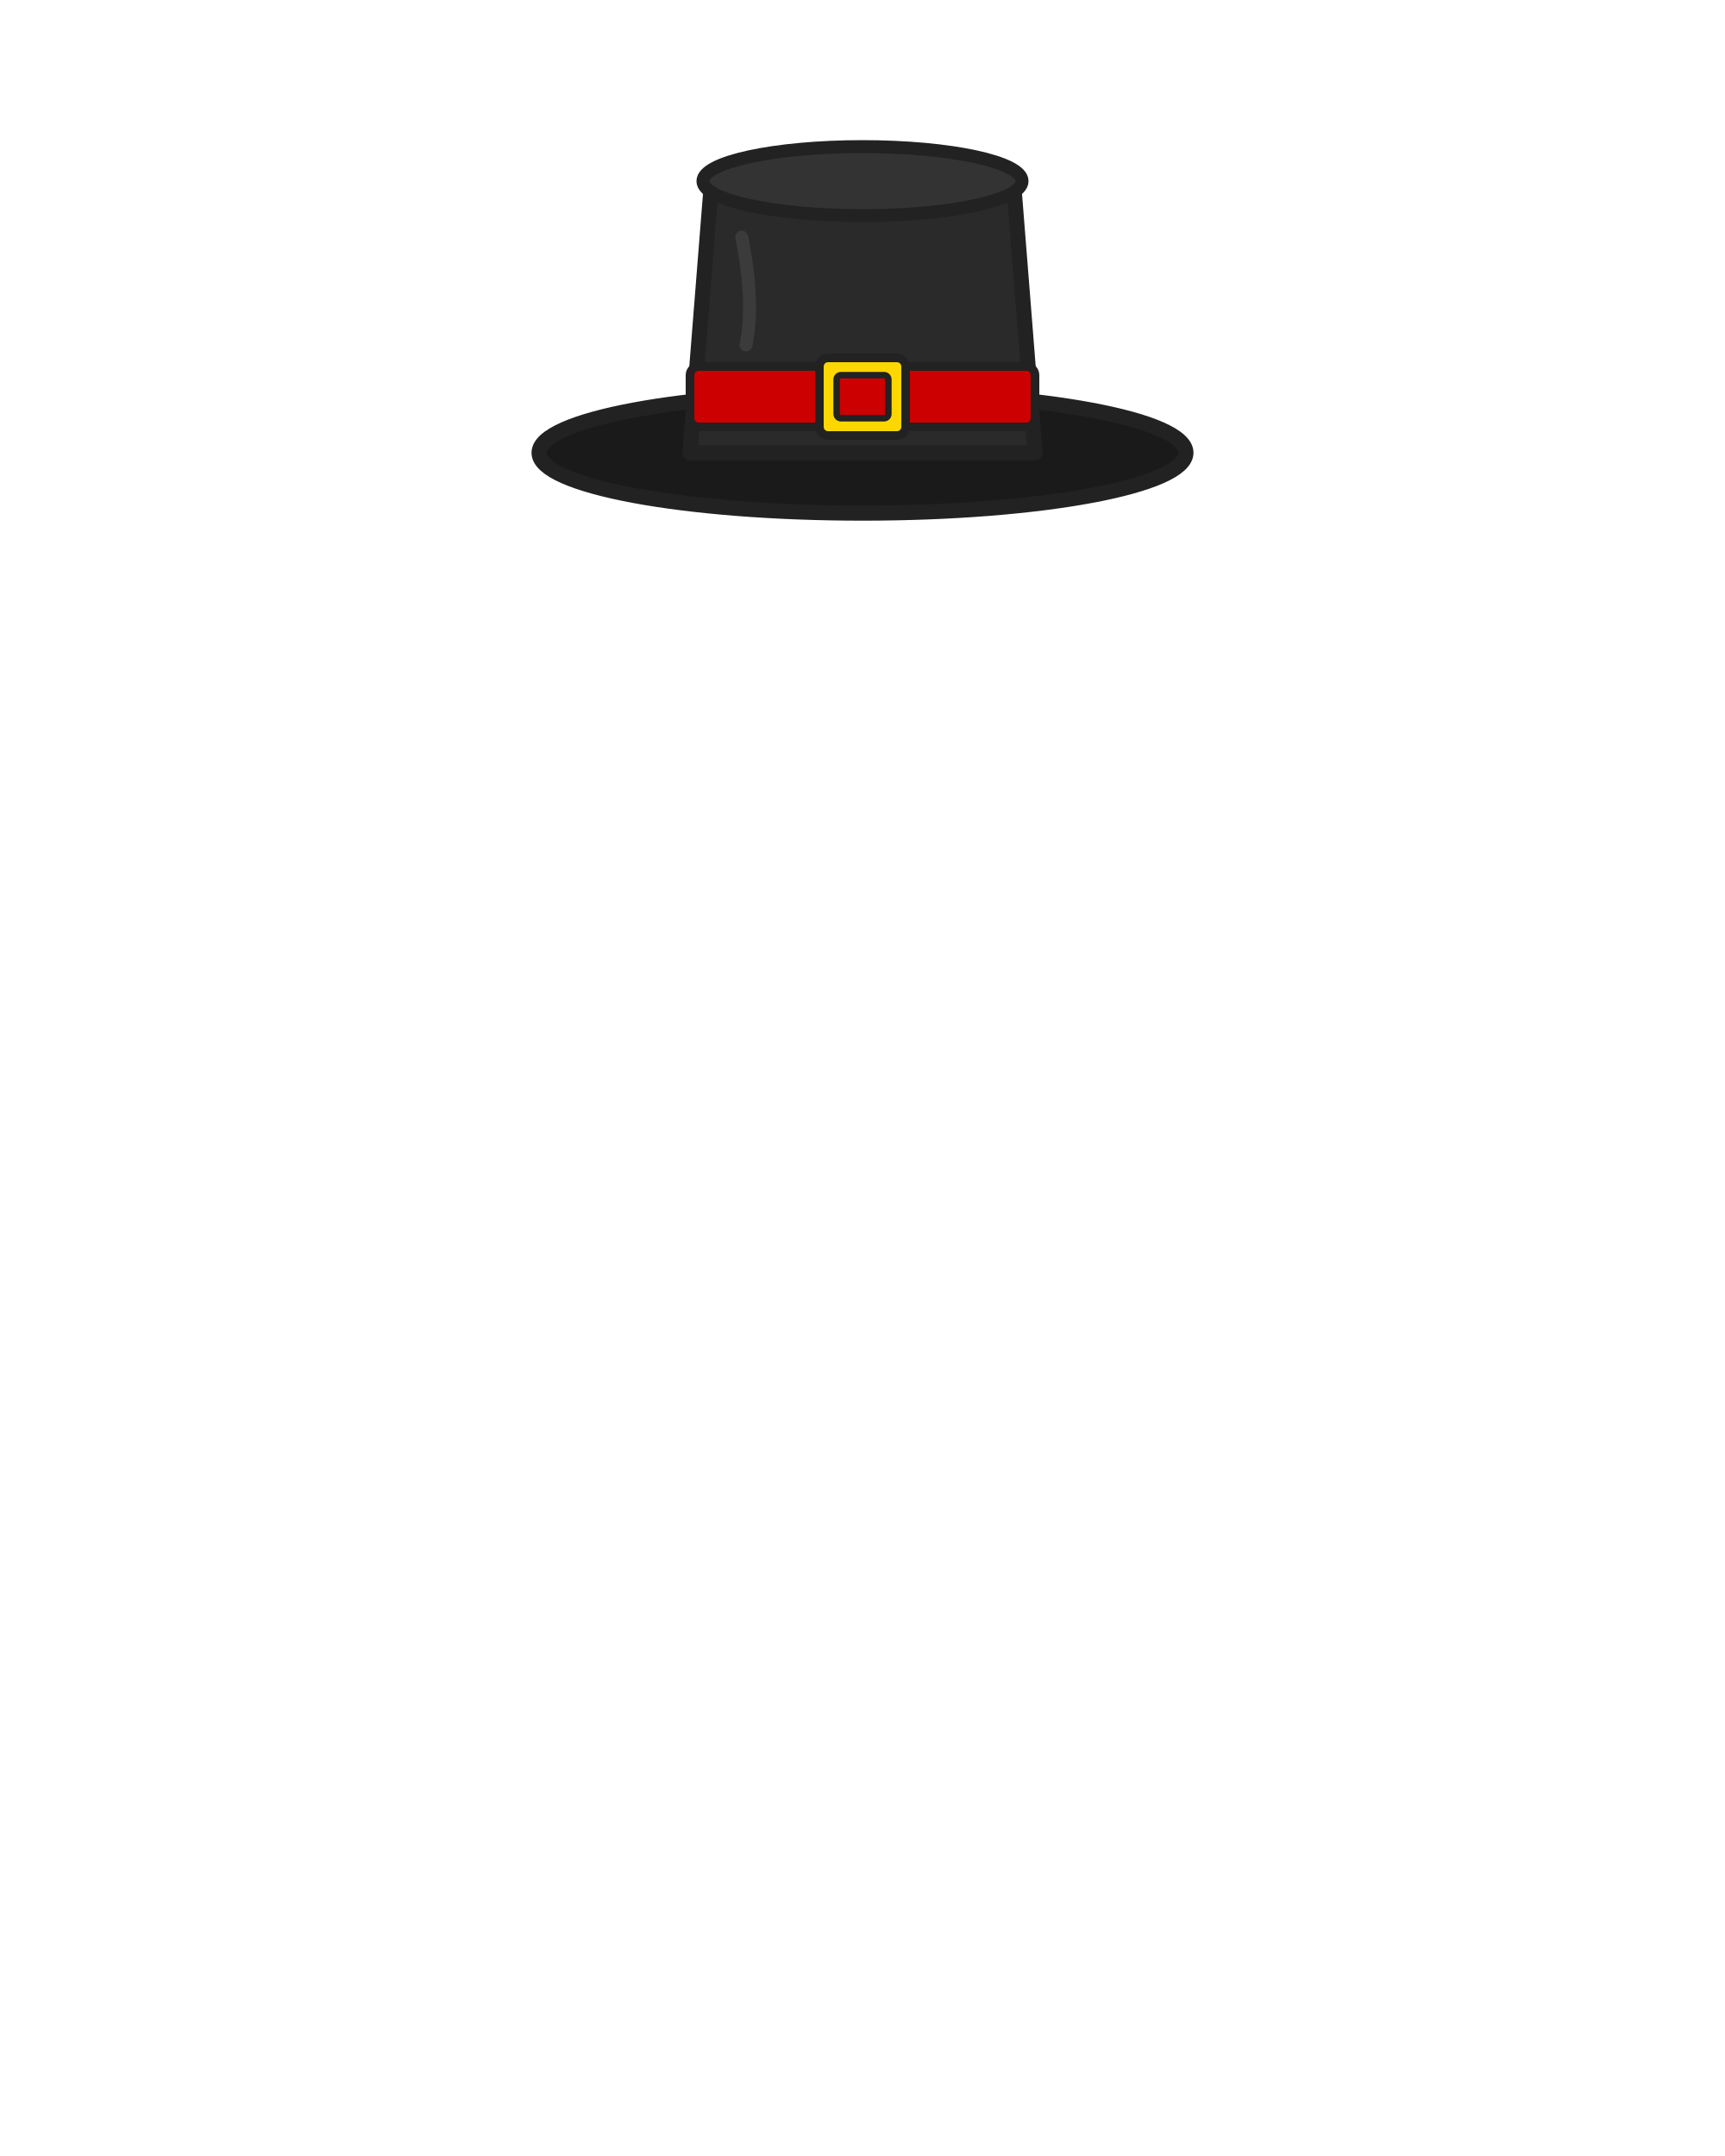
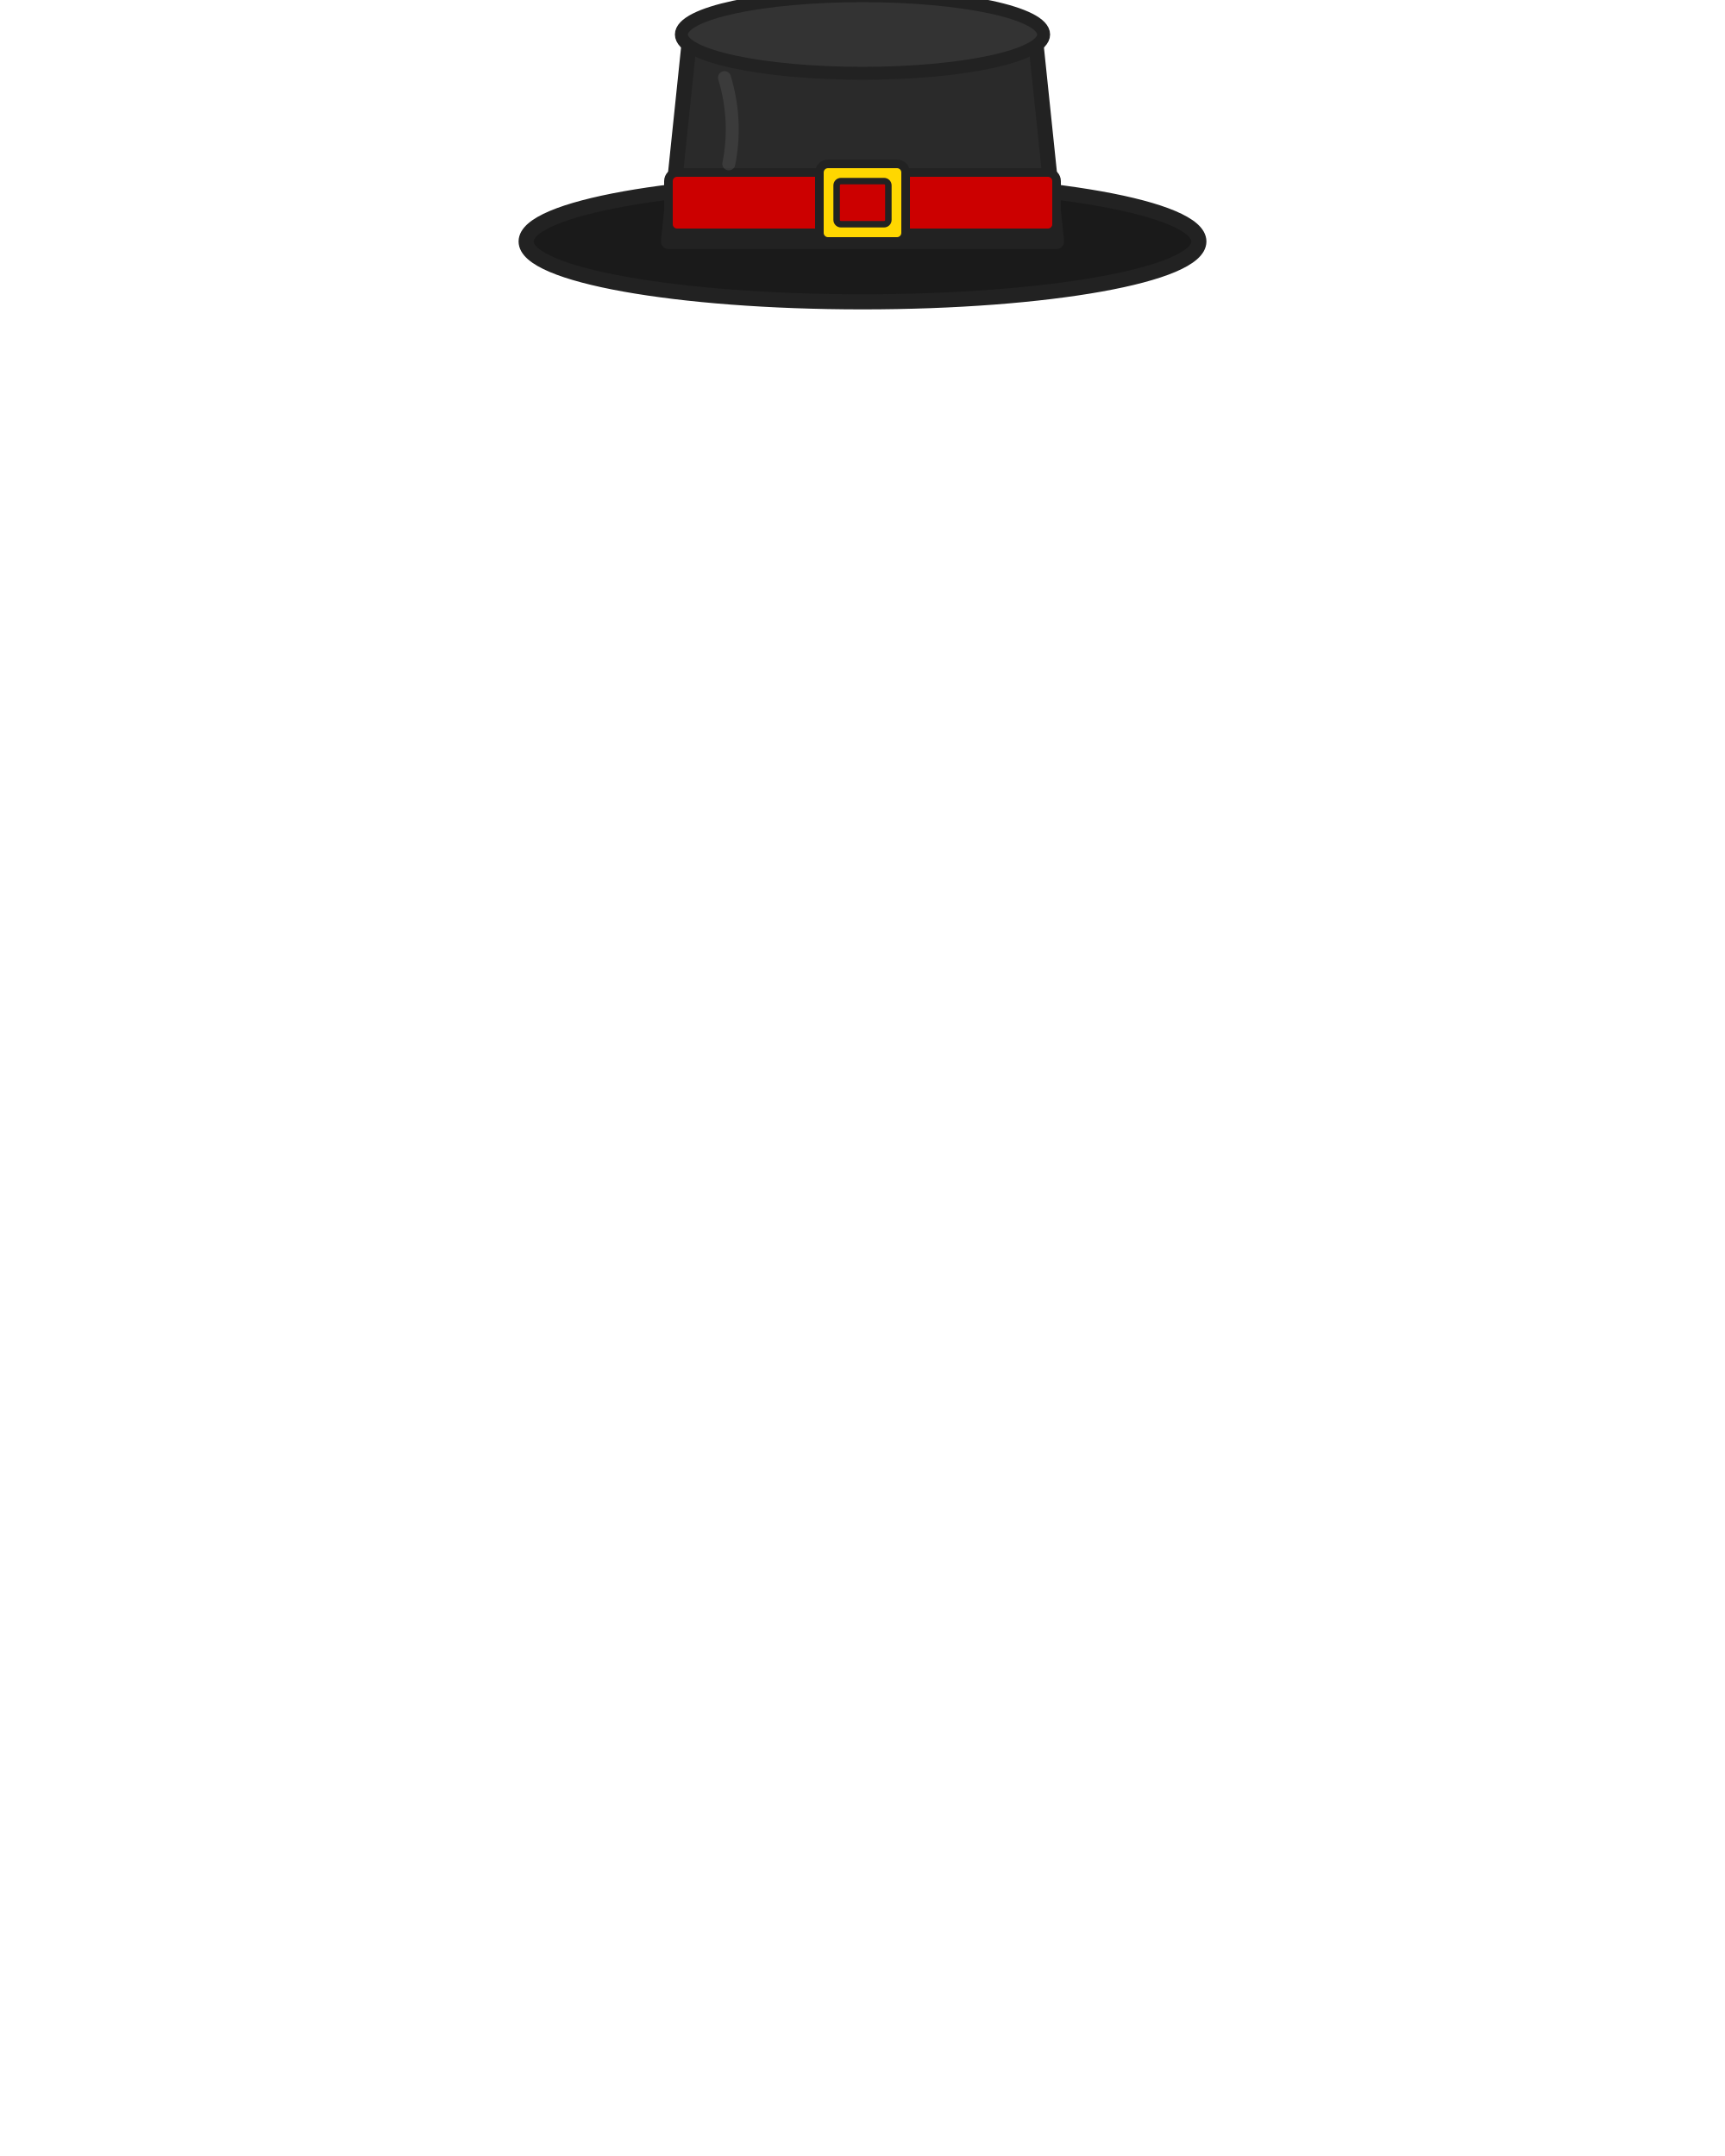
<svg xmlns="http://www.w3.org/2000/svg" viewBox="0 0 400 500">
-   <ellipse cx="200" cy="105" rx="75" ry="14" fill="#1a1a1a" stroke="#222" stroke-width="3.5" />
-   <path d="M160,105 L165,42 Q200,38 235,42 L240,105 Z" fill="#2a2a2a" stroke="#222" stroke-width="3.5" stroke-linejoin="round" />
-   <ellipse cx="200" cy="42" rx="37" ry="8" fill="#333333" stroke="#222" stroke-width="3" />
-   <rect x="160" y="85" width="80" height="14" rx="2" fill="#CC0000" stroke="#222" stroke-width="2" />
-   <rect x="190" y="83" width="20" height="18" rx="2" fill="#FFD700" stroke="#222" stroke-width="2" />
-   <rect x="194" y="87" width="12" height="10" rx="1" fill="#CC0000" stroke="#222" stroke-width="1.5" />
-   <path d="M172,55 Q175,70 173,80" fill="none" stroke="#555" stroke-width="3" opacity="0.4" stroke-linecap="round" />
+   <ellipse cx="200" cy="56" rx="78" ry="14" fill="#1a1a1a" stroke="#222" stroke-width="3.5" />
+   <path d="M155,56 L160,8 Q200,3 240,8 L245,56 Z" fill="#2a2a2a" stroke="#222" stroke-width="3.5" stroke-linejoin="round" />
+   <ellipse cx="200" cy="8" rx="42" ry="9" fill="#333333" stroke="#222" stroke-width="3" />
+   <rect x="155" y="40" width="90" height="14" rx="2" fill="#CC0000" stroke="#222" stroke-width="2" />
+   <rect x="190" y="38" width="20" height="18" rx="2" fill="#FFD700" stroke="#222" stroke-width="2" />
+   <rect x="194" y="42" width="12" height="10" rx="1" fill="#CC0000" stroke="#222" stroke-width="1.5" />
+   <path d="M168,18 Q171,28 169,38" fill="none" stroke="#555" stroke-width="3" opacity="0.4" stroke-linecap="round" />
</svg>
